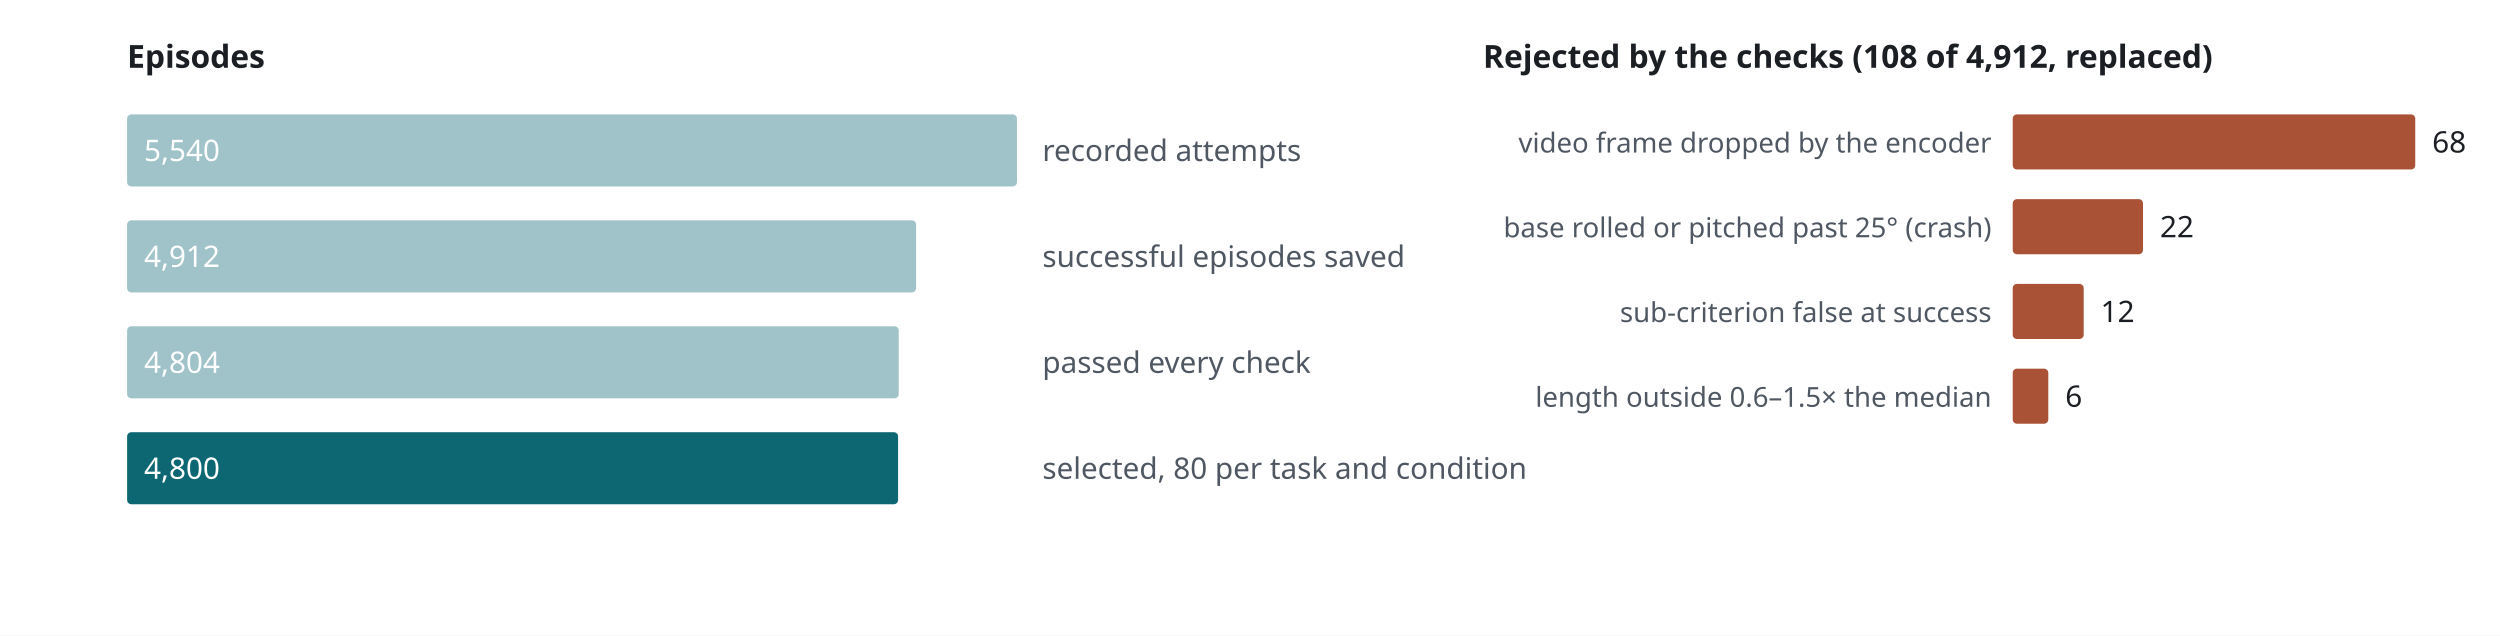
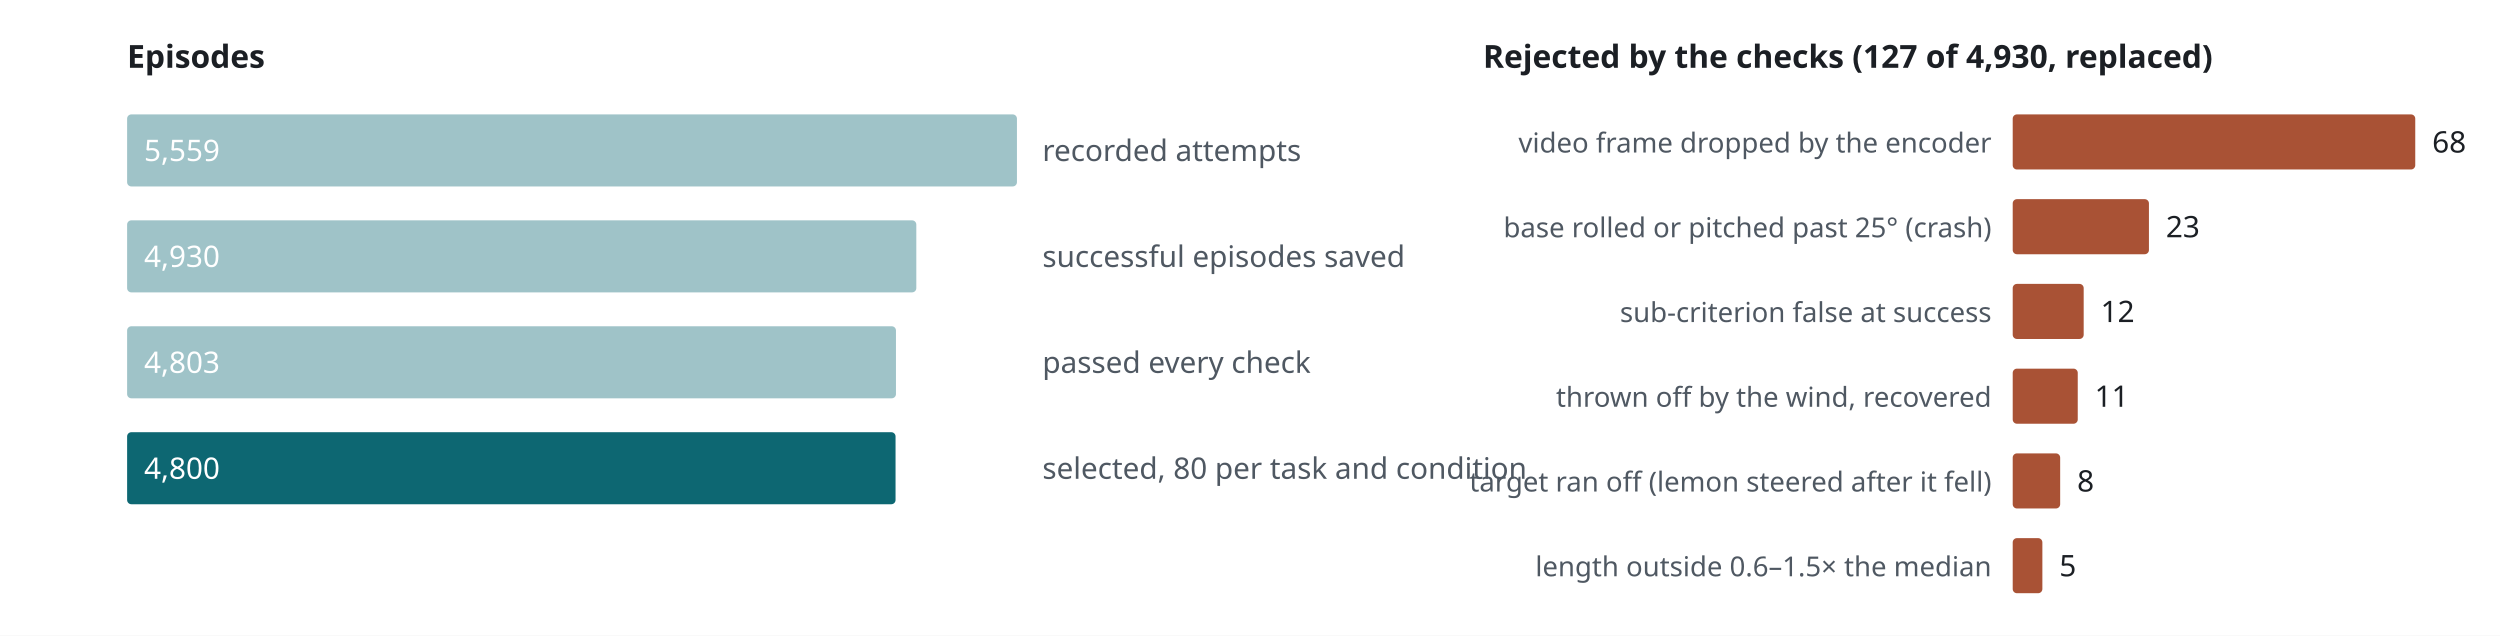
<svg xmlns="http://www.w3.org/2000/svg" viewBox="0 0 1180 300" width="1180" height="300" role="img" aria-label="Verification funnel and rejection reasons">
  <rect width="1180" height="300" fill="#ffffff" />
  <text x="60" y="32" font-size="15" font-weight="600" fill="#1b1f24" font-family="'Source Sans 3','Segoe UI',system-ui,-apple-system,sans-serif">Episodes</text>
  <rect x="60" y="54" width="420.0" height="34" fill="#9fc3c8" rx="2" />
-   <text x="68" y="76" font-size="14" fill="#ffffff" font-family="'Source Sans 3','Segoe UI',system-ui,-apple-system,sans-serif">5,540</text>
+   <text x="68" y="76" font-size="14" fill="#ffffff" font-family="'Source Sans 3','Segoe UI',system-ui,-apple-system,sans-serif">5,559</text>
  <text x="492" y="76" font-size="14" fill="#4f5862" font-family="'Source Sans 3','Segoe UI',system-ui,-apple-system,sans-serif">recorded attempts</text>
-   <rect x="60" y="104" width="372.4" height="34" fill="#9fc3c8" rx="2" />
-   <text x="68" y="126" font-size="14" fill="#ffffff" font-family="'Source Sans 3','Segoe UI',system-ui,-apple-system,sans-serif">4,912</text>
+   <rect x="60" y="104" width="372.5" height="34" fill="#9fc3c8" rx="2" />
+   <text x="68" y="126" font-size="14" fill="#ffffff" font-family="'Source Sans 3','Segoe UI',system-ui,-apple-system,sans-serif">4,930</text>
  <text x="492" y="126" font-size="14" fill="#4f5862" font-family="'Source Sans 3','Segoe UI',system-ui,-apple-system,sans-serif">successful episodes saved</text>
-   <rect x="60" y="154" width="364.2" height="34" fill="#9fc3c8" rx="2" />
-   <text x="68" y="176" font-size="14" fill="#ffffff" font-family="'Source Sans 3','Segoe UI',system-ui,-apple-system,sans-serif">4,804</text>
+   <rect x="60" y="154" width="362.9" height="34" fill="#9fc3c8" rx="2" />
+   <text x="68" y="176" font-size="14" fill="#ffffff" font-family="'Source Sans 3','Segoe UI',system-ui,-apple-system,sans-serif">4,803</text>
  <text x="492" y="176" font-size="14" fill="#4f5862" font-family="'Source Sans 3','Segoe UI',system-ui,-apple-system,sans-serif">passed every check</text>
-   <rect x="60" y="204" width="363.9" height="34" fill="#0d6772" rx="2" />
+   <rect x="60" y="204" width="362.7" height="34" fill="#0d6772" rx="2" />
  <text x="68" y="226" font-size="14" fill="#ffffff" font-family="'Source Sans 3','Segoe UI',system-ui,-apple-system,sans-serif">4,800</text>
  <text x="492" y="226" font-size="14" fill="#4f5862" font-family="'Source Sans 3','Segoe UI',system-ui,-apple-system,sans-serif">selected, 80 per task and condition</text>
-   <text x="700" y="32" font-size="15" font-weight="600" fill="#1b1f24" font-family="'Source Sans 3','Segoe UI',system-ui,-apple-system,sans-serif">Rejected by the checks (108 of 4,912, replaced)</text>
+   <text x="700" y="32" font-size="15" font-weight="600" fill="#1b1f24" font-family="'Source Sans 3','Segoe UI',system-ui,-apple-system,sans-serif">Rejected by the checks (127 of 4,930, replaced)</text>
  <text x="940" y="72" font-size="13" fill="#4f5862" text-anchor="end" font-family="'Source Sans 3','Segoe UI',system-ui,-apple-system,sans-serif">video frame dropped by the encoder</text>
  <rect x="950" y="54" width="190.0" height="26" fill="#9a3412" opacity="0.85" rx="2" />
  <text x="1148.0" y="72" font-size="14" fill="#1b1f24" font-family="'Source Sans 3','Segoe UI',system-ui,-apple-system,sans-serif">68</text>
  <text x="940" y="112" font-size="13" fill="#4f5862" text-anchor="end" font-family="'Source Sans 3','Segoe UI',system-ui,-apple-system,sans-serif">base rolled or pitched past 25° (crash)</text>
-   <rect x="950" y="94" width="61.5" height="26" fill="#9a3412" opacity="0.85" rx="2" />
-   <text x="1019.5" y="112" font-size="14" fill="#1b1f24" font-family="'Source Sans 3','Segoe UI',system-ui,-apple-system,sans-serif">22</text>
+   <rect x="950" y="94" width="64.3" height="26" fill="#9a3412" opacity="0.85" rx="2" />
+   <text x="1022.3" y="112" font-size="14" fill="#1b1f24" font-family="'Source Sans 3','Segoe UI',system-ui,-apple-system,sans-serif">23</text>
  <text x="940" y="152" font-size="13" fill="#4f5862" text-anchor="end" font-family="'Source Sans 3','Segoe UI',system-ui,-apple-system,sans-serif">sub-criterion false at success</text>
  <rect x="950" y="134" width="33.5" height="26" fill="#9a3412" opacity="0.85" rx="2" />
  <text x="991.5" y="152" font-size="14" fill="#1b1f24" font-family="'Source Sans 3','Segoe UI',system-ui,-apple-system,sans-serif">12</text>
-   <text x="940" y="192" font-size="13" fill="#4f5862" text-anchor="end" font-family="'Source Sans 3','Segoe UI',system-ui,-apple-system,sans-serif">length outside 0.6–1.5× the median</text>
-   <rect x="950" y="174" width="16.8" height="26" fill="#9a3412" opacity="0.85" rx="2" />
-   <text x="974.8" y="192" font-size="14" fill="#1b1f24" font-family="'Source Sans 3','Segoe UI',system-ui,-apple-system,sans-serif">6</text>
+   <text x="940" y="192" font-size="13" fill="#4f5862" text-anchor="end" font-family="'Source Sans 3','Segoe UI',system-ui,-apple-system,sans-serif">thrown off by the wind, recovered</text>
+   <rect x="950" y="174" width="30.7" height="26" fill="#9a3412" opacity="0.85" rx="2" />
+   <text x="988.7" y="192" font-size="14" fill="#1b1f24" font-family="'Source Sans 3','Segoe UI',system-ui,-apple-system,sans-serif">11</text>
+   <text x="940" y="232" font-size="13" fill="#4f5862" text-anchor="end" font-family="'Source Sans 3','Segoe UI',system-ui,-apple-system,sans-serif">target ran off (lemon steered after it fell)</text>
+   <rect x="950" y="214" width="22.4" height="26" fill="#9a3412" opacity="0.85" rx="2" />
+   <text x="980.4" y="232" font-size="14" fill="#1b1f24" font-family="'Source Sans 3','Segoe UI',system-ui,-apple-system,sans-serif">8</text>
+   <text x="940" y="272" font-size="13" fill="#4f5862" text-anchor="end" font-family="'Source Sans 3','Segoe UI',system-ui,-apple-system,sans-serif">length outside 0.6–1.5× the median</text>
+   <rect x="950" y="254" width="14.0" height="26" fill="#9a3412" opacity="0.85" rx="2" />
+   <text x="972.0" y="272" font-size="14" fill="#1b1f24" font-family="'Source Sans 3','Segoe UI',system-ui,-apple-system,sans-serif">5</text>
</svg>
